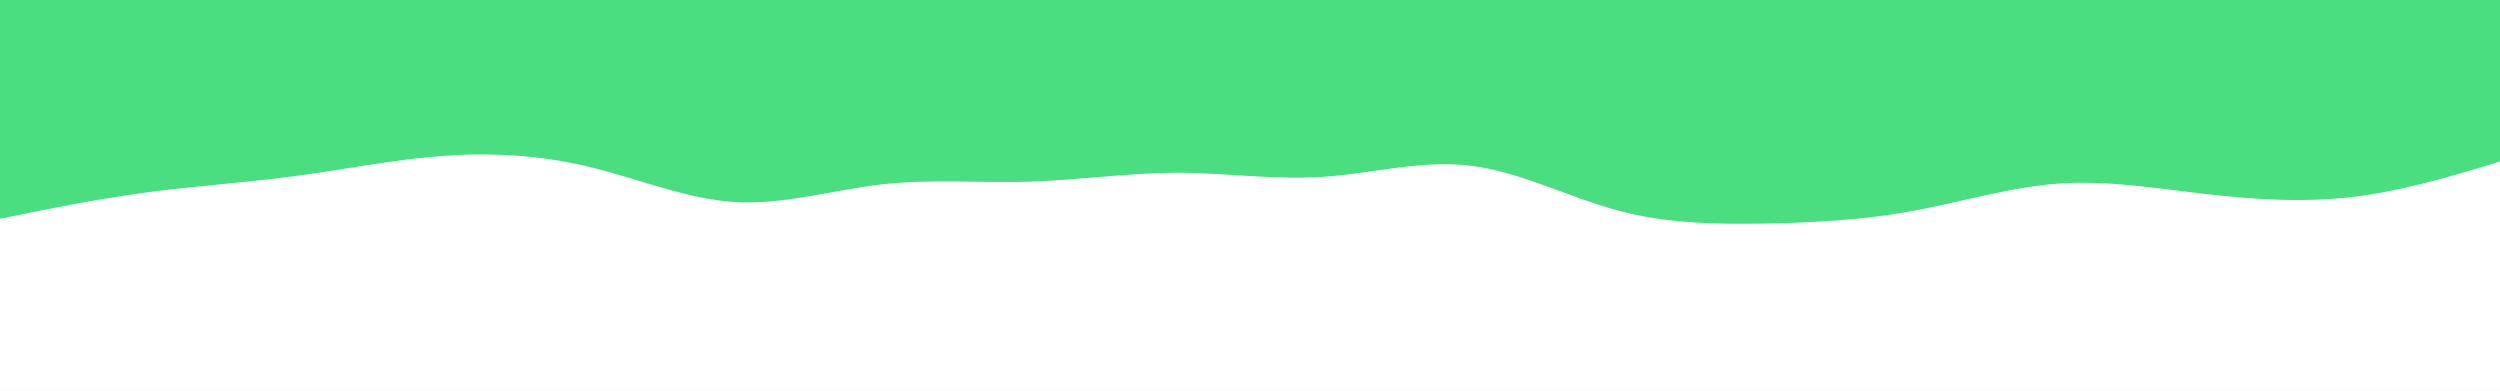
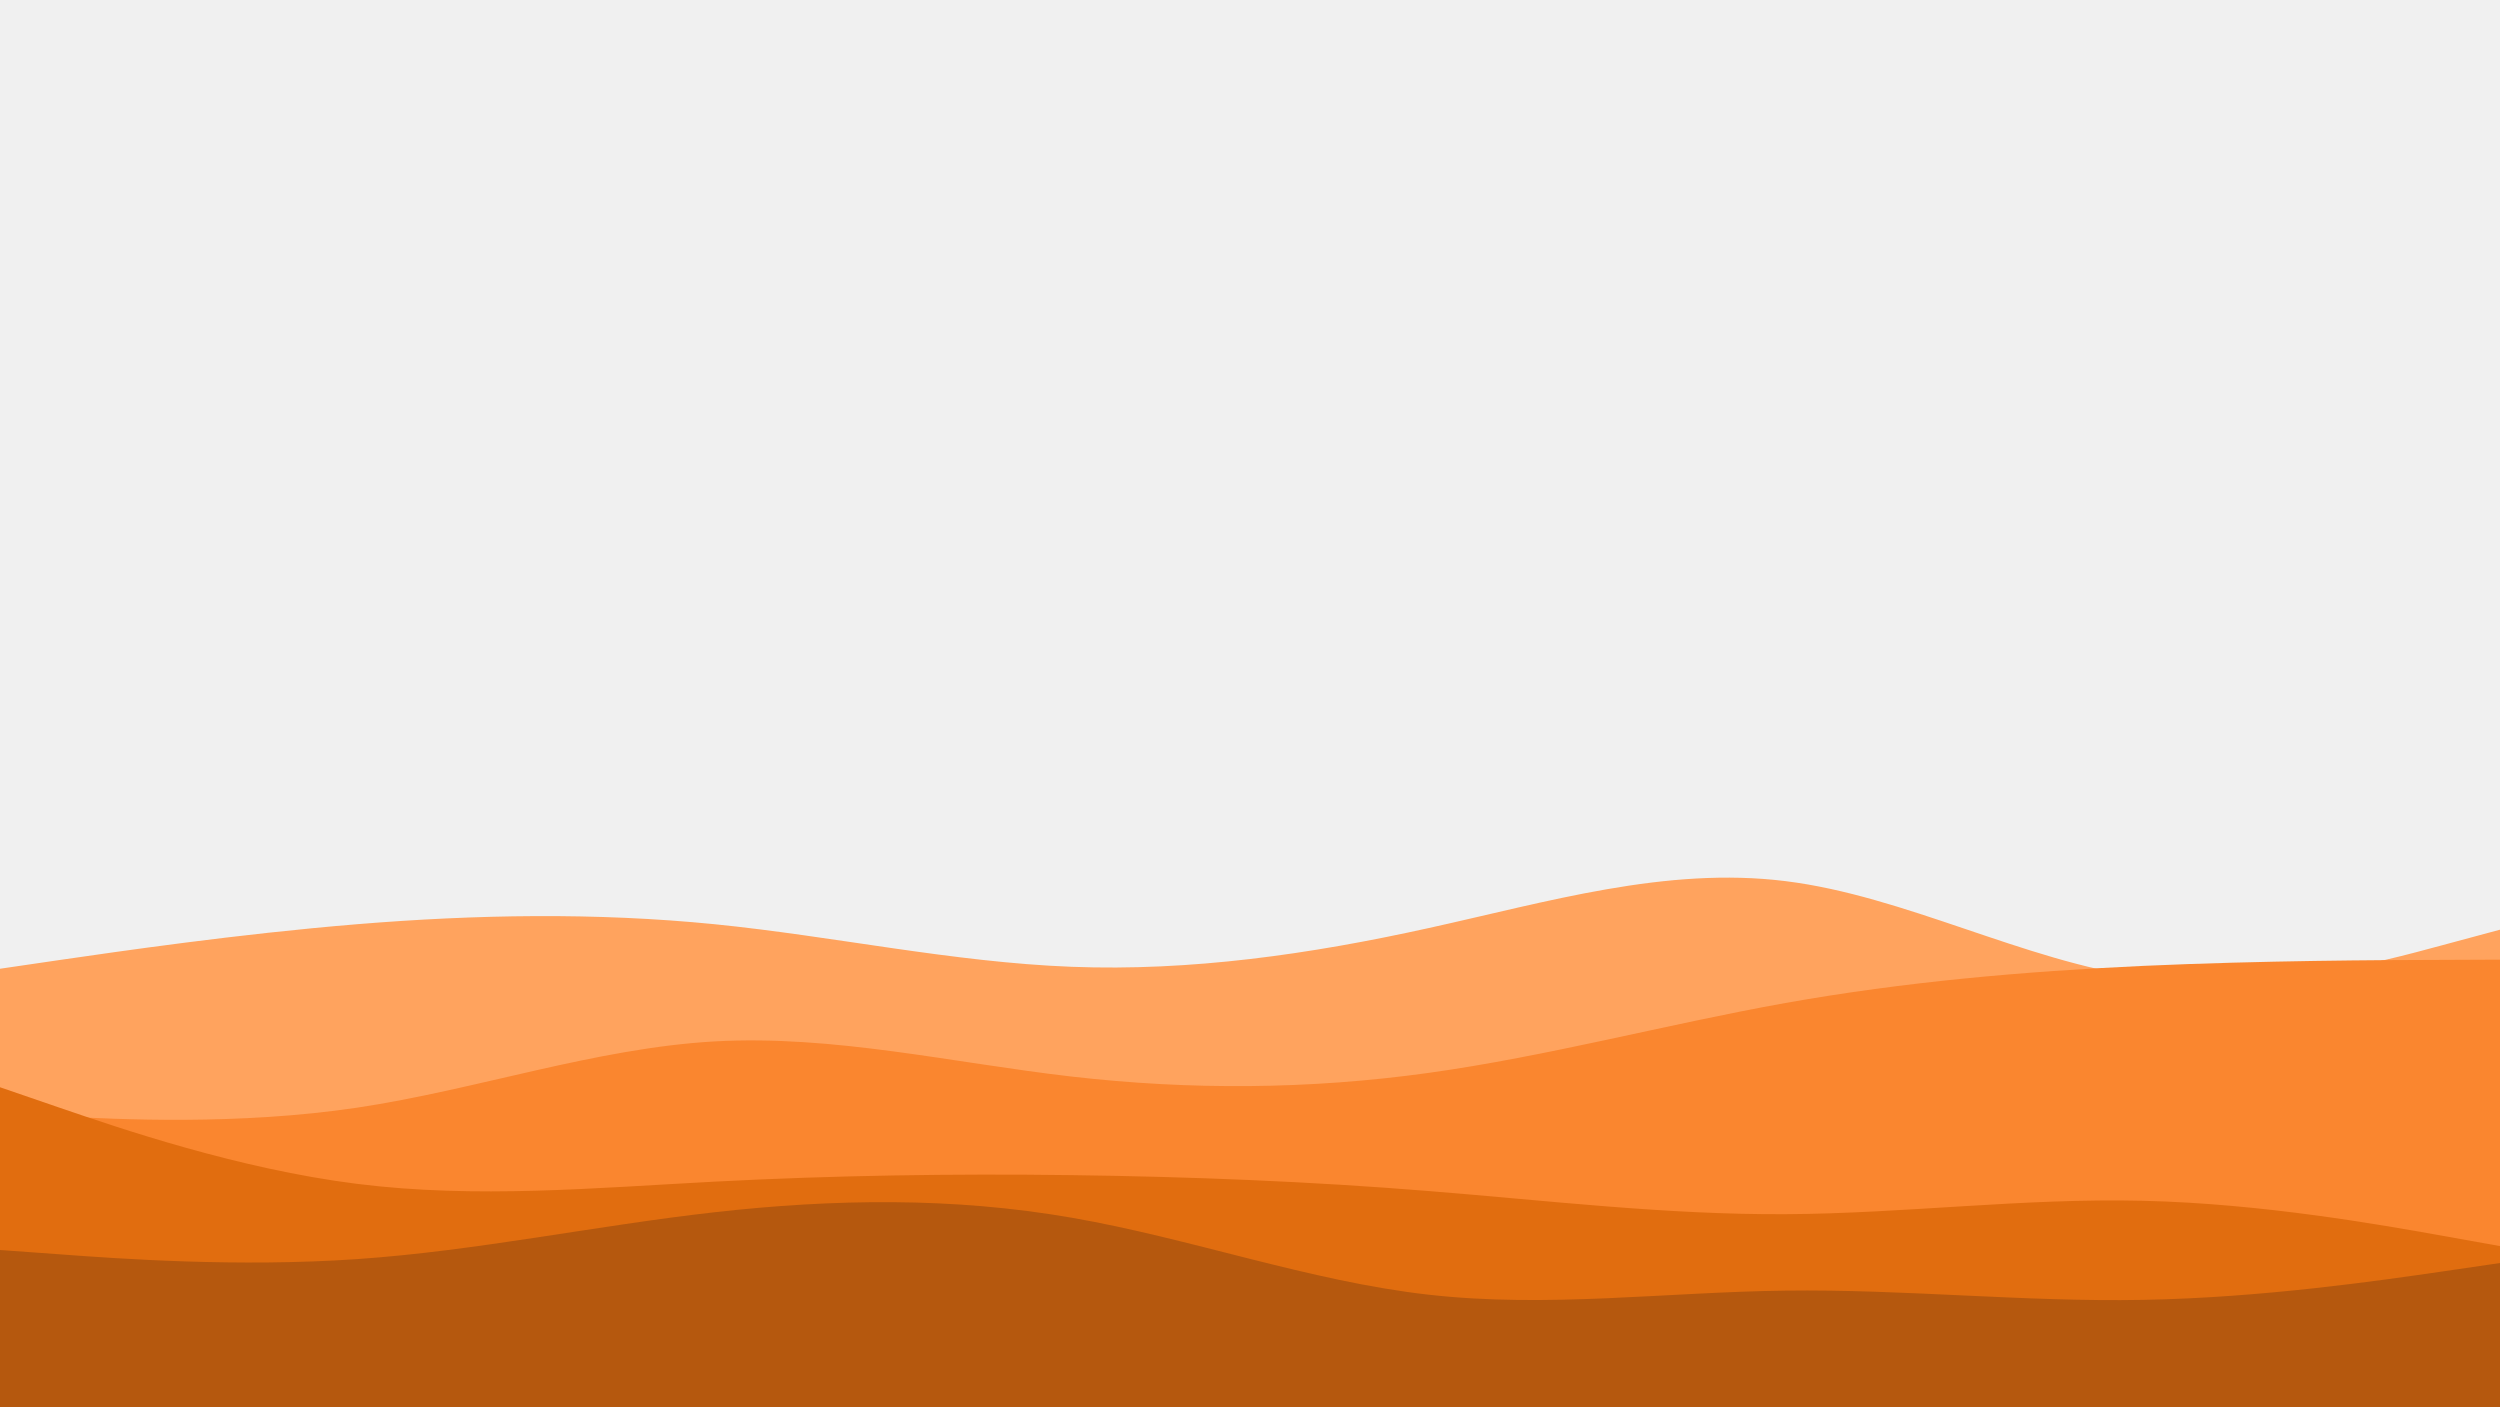
- <svg xmlns="http://www.w3.org/2000/svg" id="visual" viewBox="0 0 1920 300" width="1920" height="300" version="1.1">
-   <rect x="0" y="0" width="1920" height="300" fill="#FFFFFF" />
-   <path d="M0 168L18.8 164.2C37.7 160.3 75.3 152.7 113 147.7C150.7 142.7 188.3 140.3 226 135.3C263.7 130.3 301.3 122.7 339 119.8C376.7 117 414.3 119 452 128C489.7 137 527.3 153 565 155.2C602.7 157.3 640.3 145.7 678 141.5C715.7 137.3 753.3 140.7 791 139.5C828.7 138.3 866.3 132.7 903.8 132.7C941.3 132.7 978.7 138.3 1016.2 135.8C1053.7 133.3 1091.3 122.7 1129 127.2C1166.7 131.7 1204.3 151.3 1242 161.5C1279.7 171.7 1317.3 172.3 1355 171.7C1392.7 171 1430.3 169 1468 162.2C1505.7 155.3 1543.3 143.7 1581 141C1618.7 138.3 1656.3 144.7 1694 149C1731.7 153.3 1769.3 155.7 1807 151.2C1844.7 146.7 1882.3 135.3 1901.2 129.7L1920 124L1920 0L1901.2 0C1882.3 0 1844.7 0 1807 0C1769.3 0 1731.7 0 1694 0C1656.3 0 1618.7 0 1581 0C1543.3 0 1505.7 0 1468 0C1430.3 0 1392.7 0 1355 0C1317.3 0 1279.7 0 1242 0C1204.3 0 1166.7 0 1129 0C1091.3 0 1053.7 0 1016.2 0C978.7 0 941.3 0 903.8 0C866.3 0 828.7 0 791 0C753.3 0 715.7 0 678 0C640.3 0 602.7 0 565 0C527.3 0 489.7 0 452 0C414.3 0 376.7 0 339 0C301.3 0 263.7 0 226 0C188.3 0 150.7 0 113 0C75.3 0 37.7 0 18.8 0L0 0Z" fill="#4ade80" stroke-linecap="round" stroke-linejoin="miter" />
+ <svg xmlns="http://www.w3.org/2000/svg" id="visual" viewBox="0 0 1920 1080" width="1920" height="1080" version="1.1">
+   <path d="M0 744L45.7 737.3C91.3 730.7 182.7 717.3 274.2 709.8C365.7 702.3 457.3 700.7 548.8 709.8C640.3 719 731.7 739 823 742.5C914.3 746 1005.7 733 1097 712.8C1188.3 692.7 1279.7 665.3 1371.2 676.7C1462.7 688 1554.3 738 1645.8 750.7C1737.3 763.3 1828.7 738.7 1874.3 726.3L1920 714L1920 1081L1874.3 1081C1828.7 1081 1737.3 1081 1645.8 1081C1554.3 1081 1462.7 1081 1371.2 1081C1279.7 1081 1188.3 1081 1097 1081C1005.7 1081 914.3 1081 823 1081C731.7 1081 640.3 1081 548.8 1081C457.3 1081 365.7 1081 274.2 1081C182.7 1081 91.3 1081 45.7 1081L0 1081Z" fill="#ffa35e" />
+   <path d="M0 855L45.7 857.3C91.3 859.7 182.7 864.3 274.2 850.7C365.7 837 457.3 805 548.8 799.8C640.3 794.7 731.7 816.3 823 826.8C914.3 837.3 1005.7 836.7 1097 824C1188.3 811.3 1279.7 786.7 1371.2 770.3C1462.7 754 1554.3 746 1645.8 741.8C1737.3 737.7 1828.7 737.3 1874.3 737.2L1920 737L1920 1081L1874.3 1081C1828.7 1081 1737.3 1081 1645.8 1081C1554.3 1081 1462.7 1081 1371.2 1081C1279.7 1081 1188.3 1081 1097 1081C1005.7 1081 914.3 1081 823 1081C731.7 1081 640.3 1081 548.8 1081C457.3 1081 365.7 1081 274.2 1081C182.7 1081 91.3 1081 45.7 1081L0 1081Z" fill="#fa862f" />
+   <path d="M0 835L45.7 850.7C91.3 866.3 182.7 897.7 274.2 909.2C365.7 920.7 457.3 912.3 548.8 907.5C640.3 902.7 731.7 901.3 823 902.5C914.3 903.7 1005.7 907.3 1097 914.7C1188.3 922 1279.7 933 1371.2 932.5C1462.7 932 1554.3 920 1645.8 922.2C1737.3 924.3 1828.7 940.7 1874.3 948.8L1920 957L1920 1081L1874.3 1081C1828.7 1081 1737.3 1081 1645.8 1081C1554.3 1081 1462.7 1081 1371.2 1081C1279.7 1081 1188.3 1081 1097 1081C1005.7 1081 914.3 1081 823 1081C731.7 1081 640.3 1081 548.8 1081C457.3 1081 365.7 1081 274.2 1081C182.7 1081 91.3 1081 45.7 1081L0 1081Z" fill="#e16d0f" />
+   <path d="M0 960L45.7 963.3C91.3 966.7 182.7 973.3 274.2 967C365.7 960.7 457.3 941.3 548.8 931C640.3 920.7 731.7 919.3 823 935.2C914.3 951 1005.7 984 1097 994.3C1188.3 1004.7 1279.7 992.3 1371.2 991.2C1462.7 990 1554.3 1000 1645.8 998.3C1737.3 996.7 1828.7 983.3 1874.3 976.7L1920 970L1920 1081L1874.3 1081C1828.7 1081 1737.3 1081 1645.8 1081C1554.3 1081 1462.7 1081 1371.2 1081C1279.7 1081 1188.3 1081 1097 1081C1005.7 1081 914.3 1081 823 1081C731.7 1081 640.3 1081 548.8 1081C457.3 1081 365.7 1081 274.2 1081C182.7 1081 91.3 1081 45.7 1081L0 1081Z" fill="#b5580e" />
</svg>
